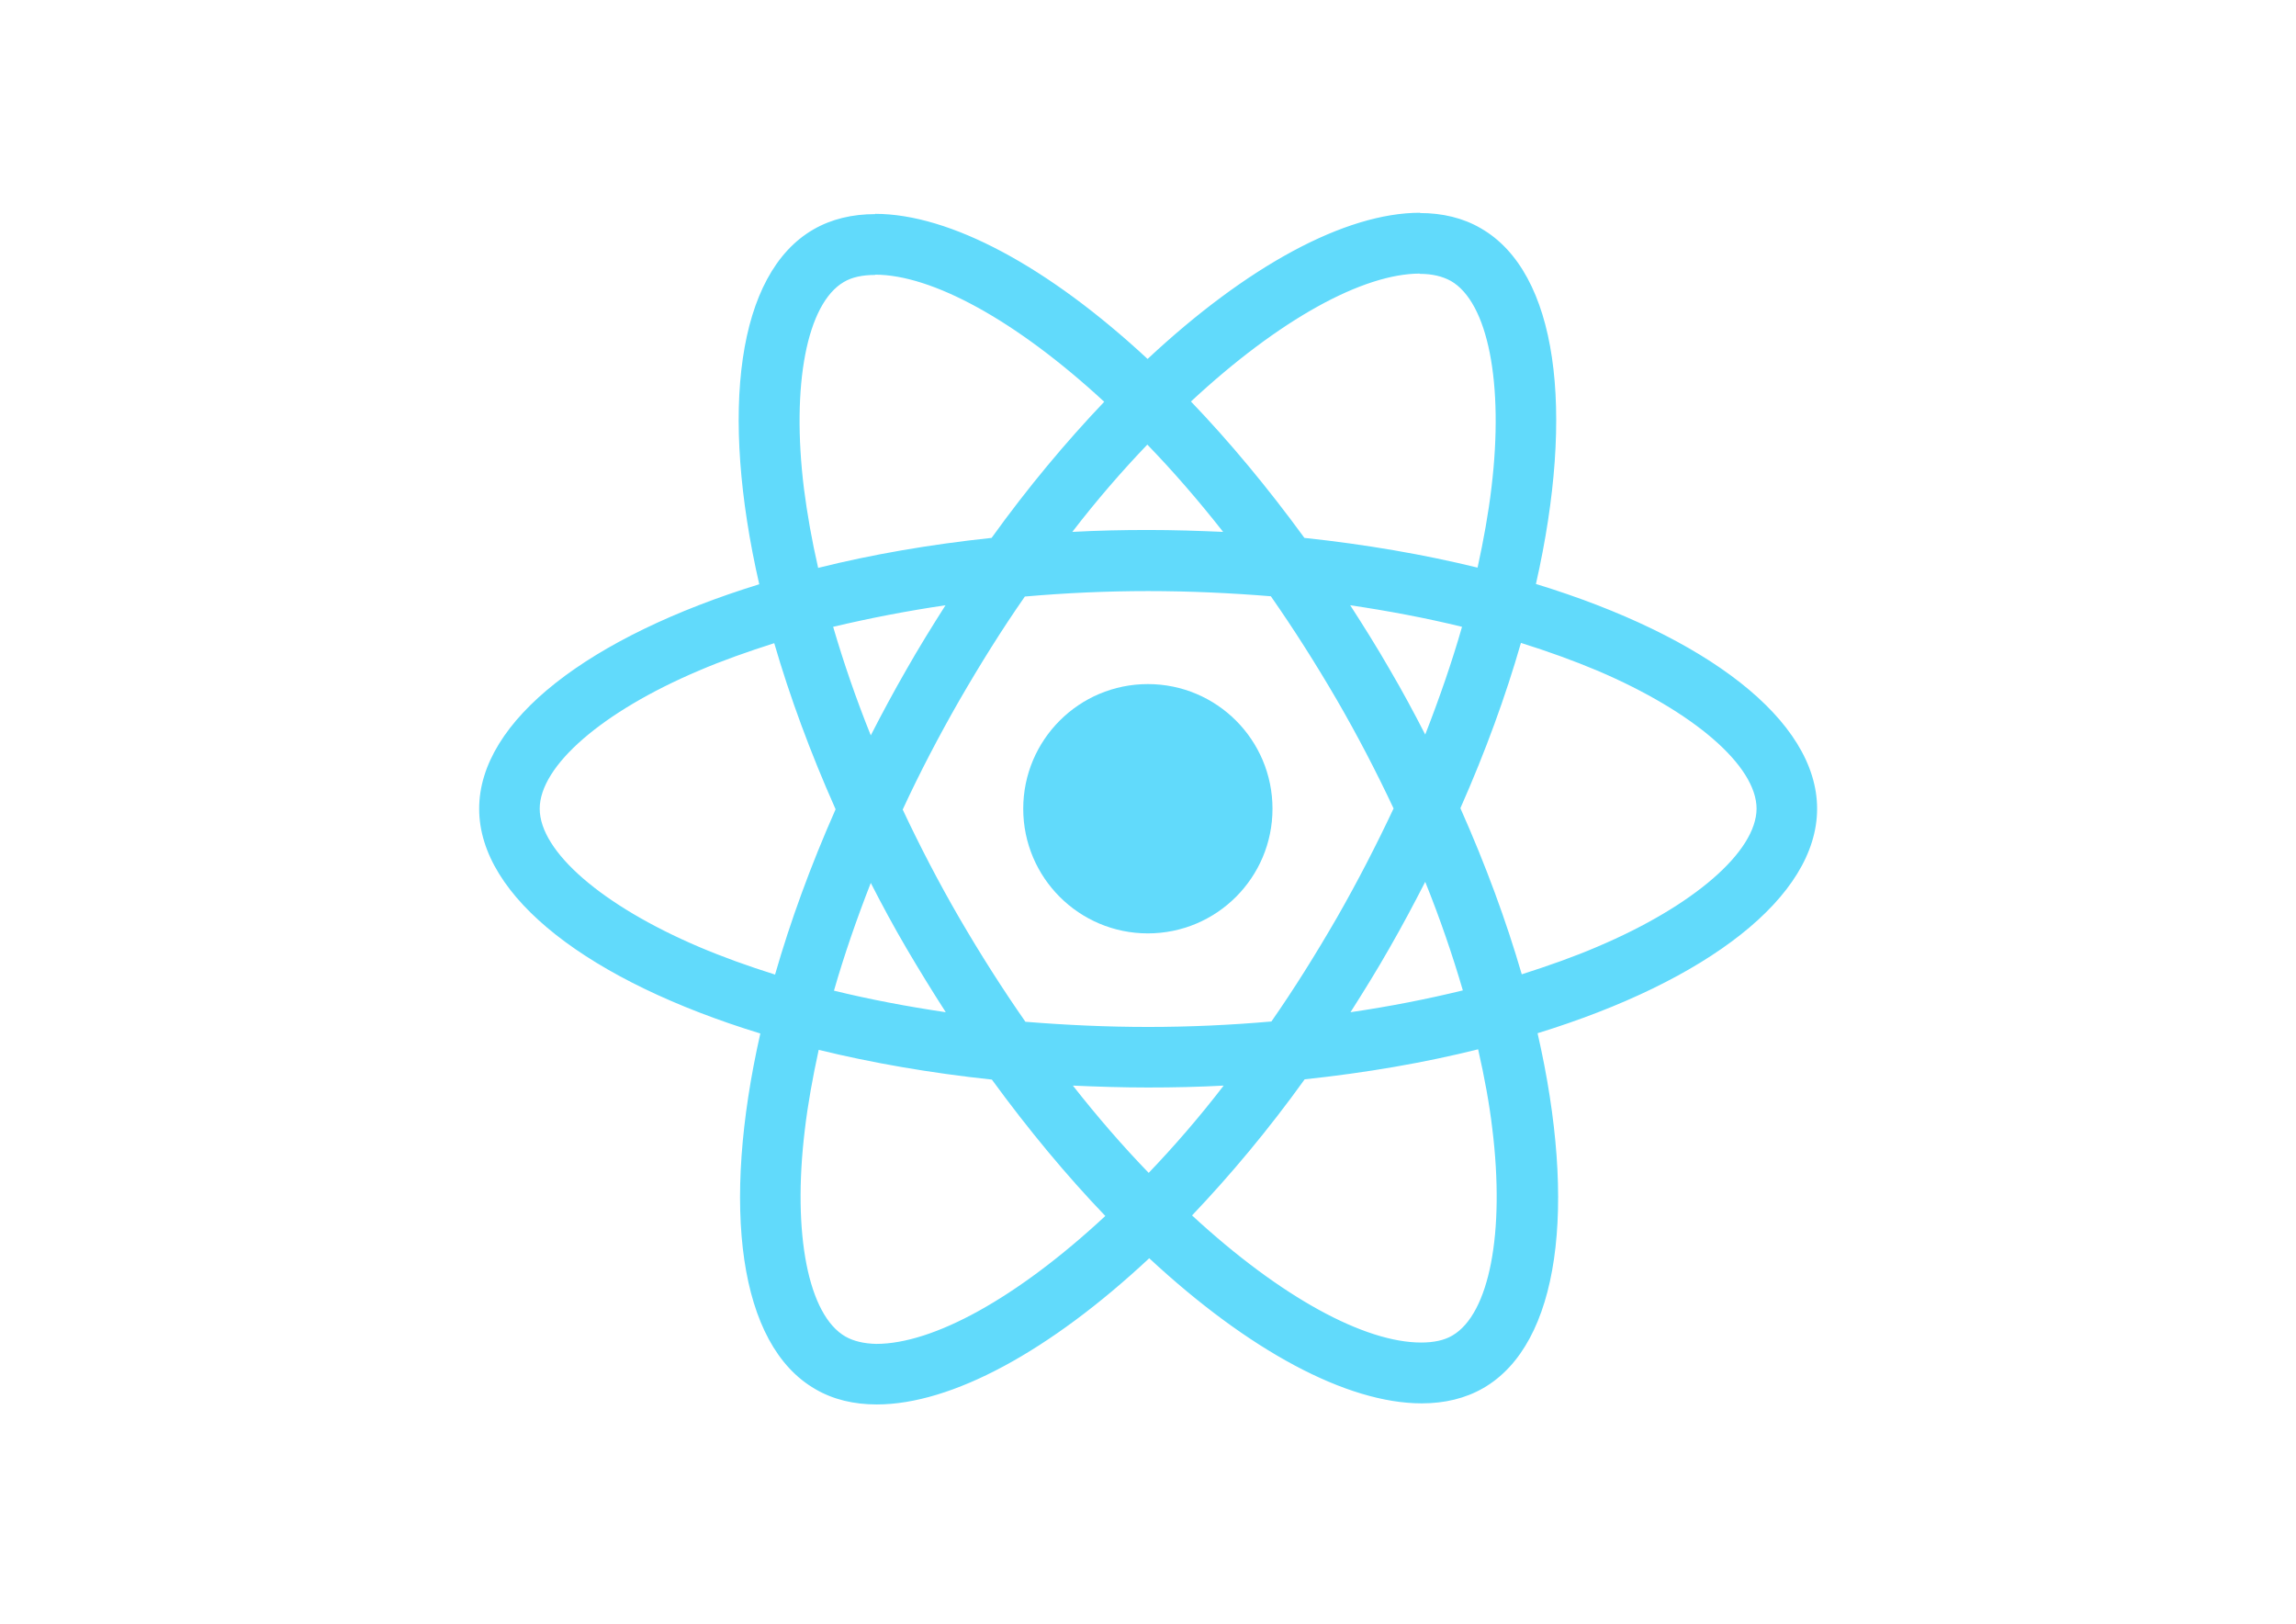
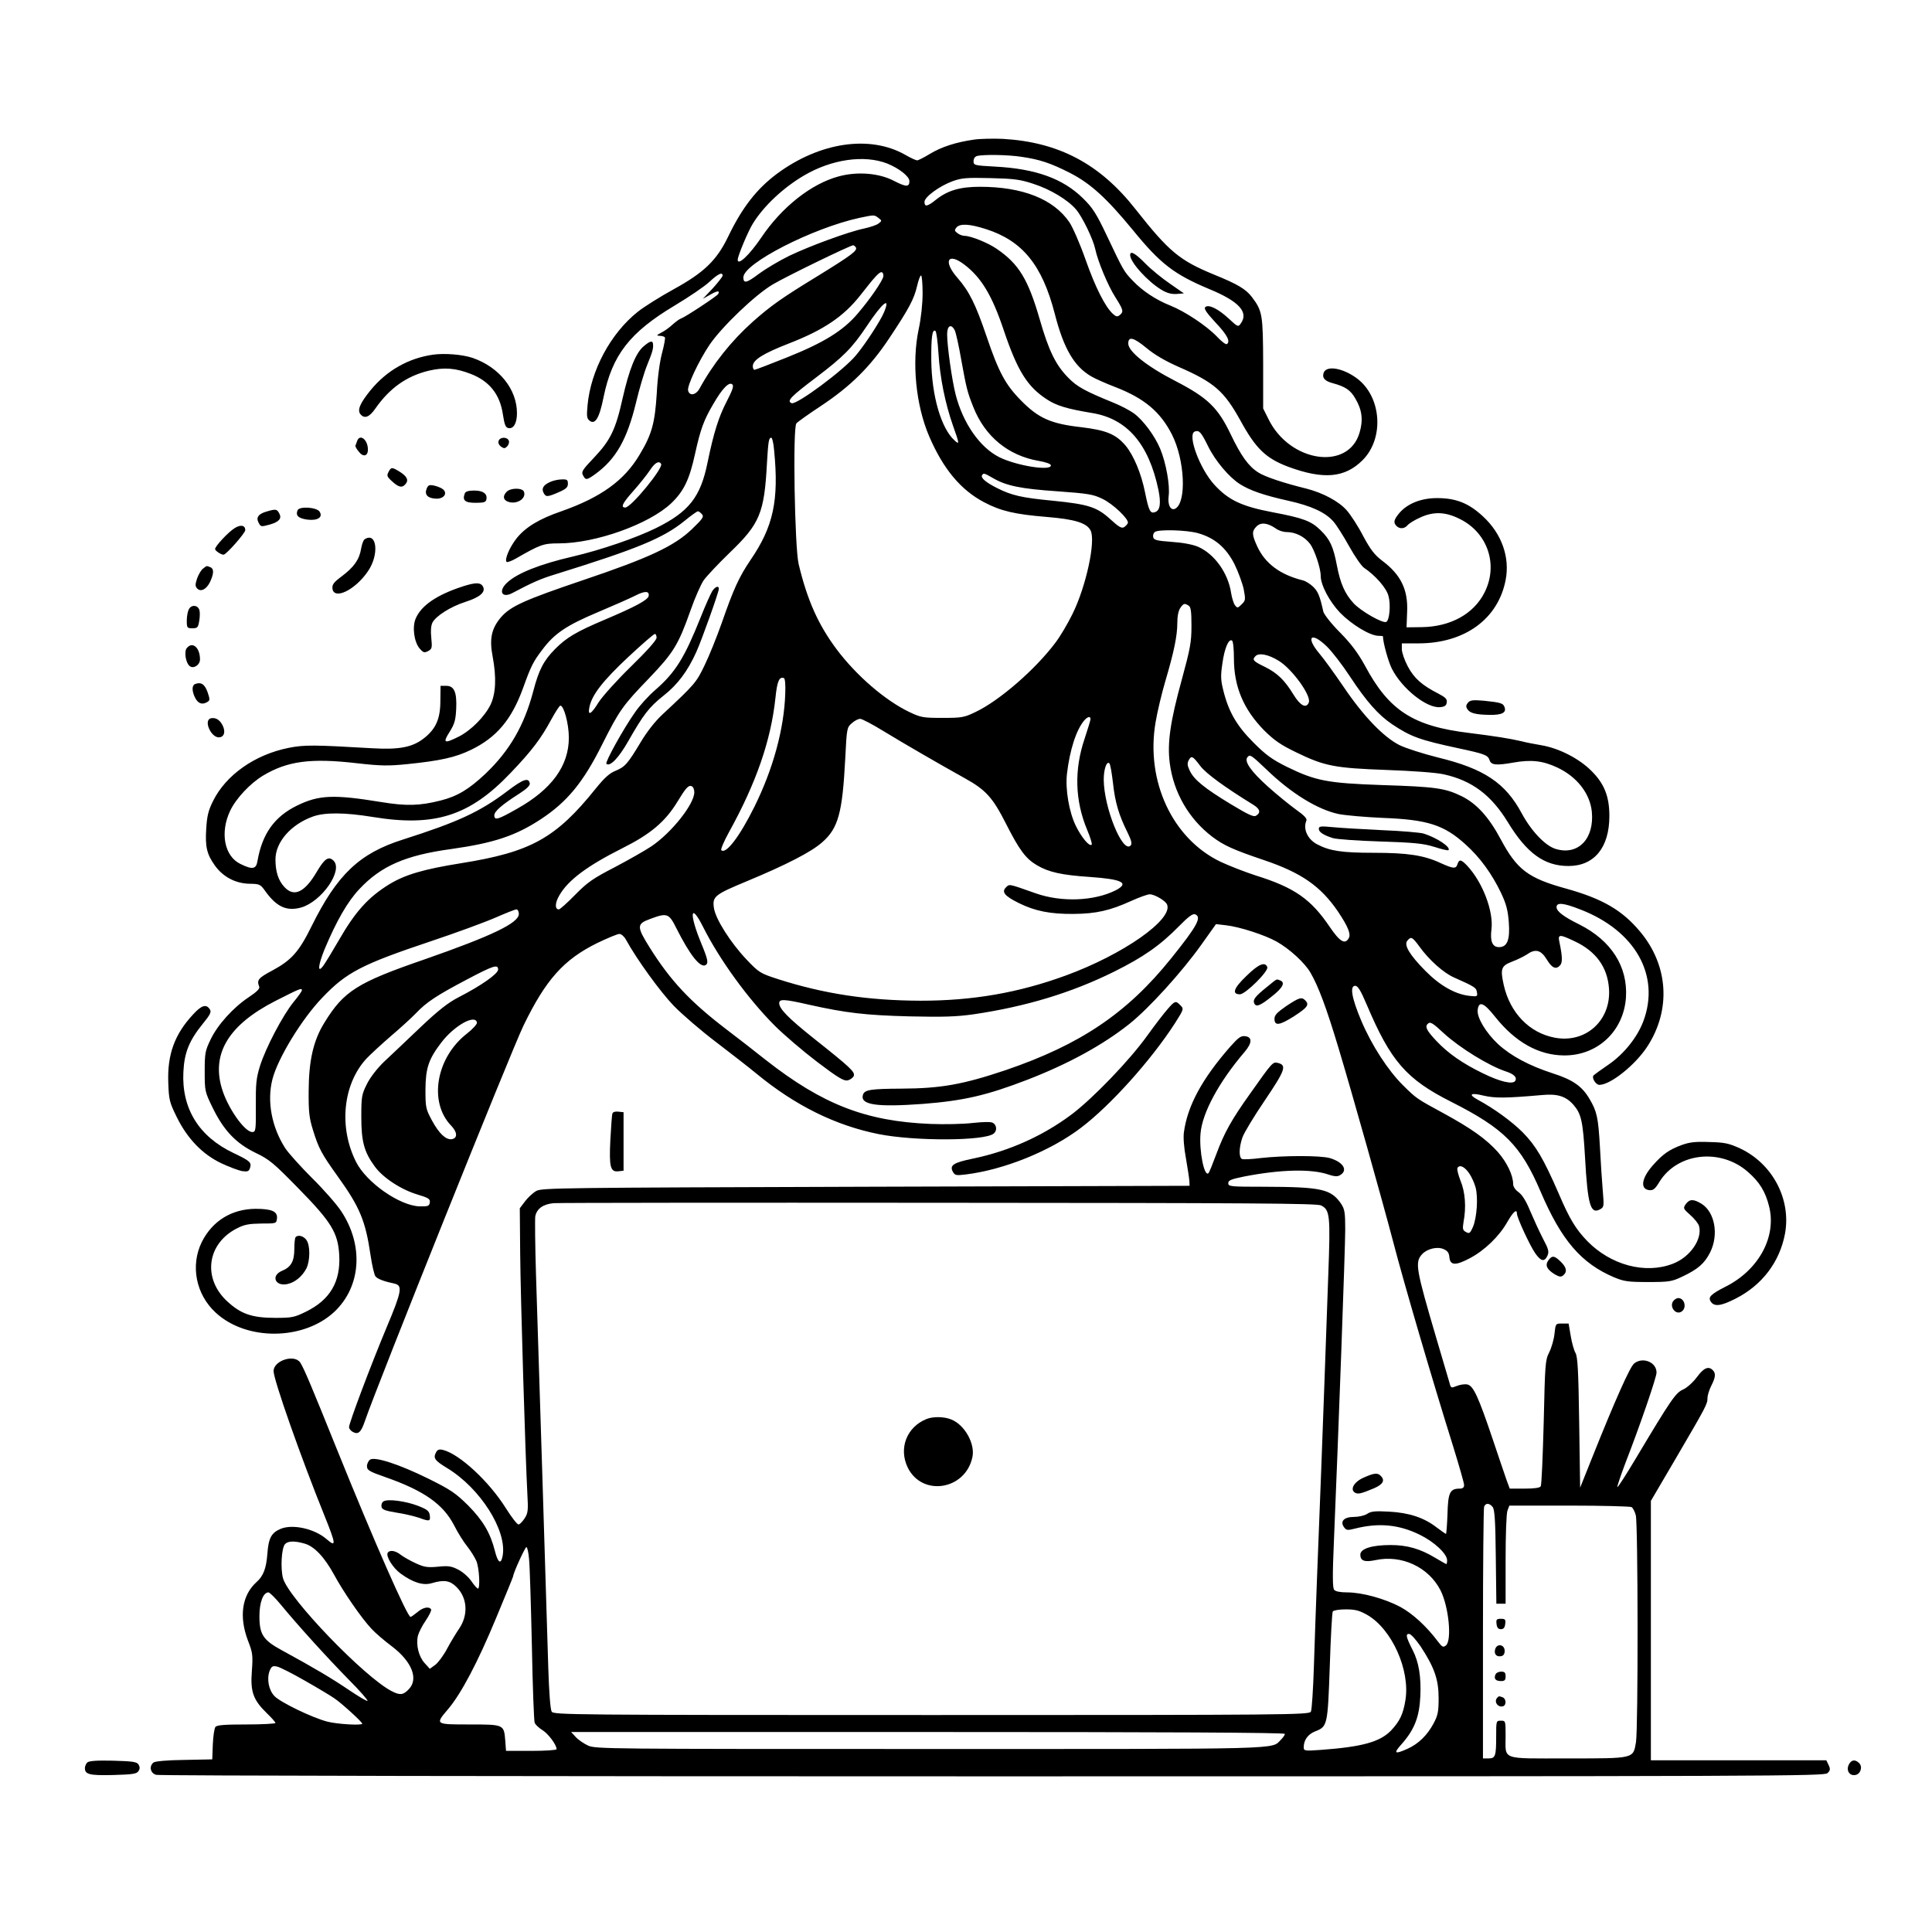
- <svg xmlns="http://www.w3.org/2000/svg" viewBox="0 0 841.9 595.3">
-   <g fill="#61DAFB">
-     <path d="M666.3 296.5c0-32.5-40.7-63.3-103.1-82.4 14.4-63.6 8-114.2-20.2-130.4-6.5-3.8-14.1-5.6-22.4-5.6v22.3c4.6 0 8.3.9 11.4 2.6 13.6 7.8 19.5 37.5 14.9 75.7-1.1 9.4-2.9 19.3-5.1 29.4-19.6-4.8-41-8.5-63.5-10.9-13.5-18.5-27.5-35.3-41.6-50 32.6-30.3 63.2-46.9 84-46.9V78c-27.5 0-63.5 19.6-99.9 53.6-36.4-33.8-72.4-53.2-99.9-53.2v22.3c20.7 0 51.4 16.5 84 46.6-14 14.7-28 31.4-41.3 49.9-22.6 2.4-44 6.1-63.6 11-2.3-10-4-19.7-5.2-29-4.7-38.2 1.1-67.9 14.6-75.8 3-1.8 6.9-2.6 11.5-2.6V78.5c-8.4 0-16 1.8-22.6 5.6-28.1 16.2-34.4 66.7-19.9 130.1-62.2 19.2-102.7 49.9-102.7 82.3 0 32.5 40.7 63.3 103.1 82.4-14.4 63.6-8 114.2 20.2 130.4 6.5 3.8 14.1 5.6 22.5 5.6 27.5 0 63.5-19.6 99.9-53.6 36.4 33.8 72.4 53.2 99.9 53.2 8.4 0 16-1.8 22.6-5.6 28.1-16.2 34.4-66.7 19.9-130.1 62-19.1 102.5-49.9 102.5-82.3zm-130.2-66.7c-3.7 12.9-8.3 26.2-13.5 39.5-4.1-8-8.4-16-13.1-24-4.6-8-9.5-15.8-14.4-23.4 14.2 2.1 27.9 4.7 41 7.9zm-45.8 106.5c-7.8 13.5-15.8 26.3-24.1 38.2-14.9 1.3-30 2-45.2 2-15.1 0-30.2-.7-45-1.9-8.3-11.9-16.4-24.6-24.2-38-7.6-13.1-14.5-26.4-20.8-39.8 6.2-13.4 13.2-26.8 20.7-39.9 7.8-13.5 15.8-26.3 24.1-38.2 14.9-1.3 30-2 45.2-2 15.1 0 30.2.7 45 1.9 8.3 11.9 16.4 24.6 24.2 38 7.6 13.1 14.5 26.4 20.8 39.8-6.3 13.4-13.2 26.8-20.7 39.9zm32.3-13c5.4 13.4 10 26.8 13.8 39.8-13.1 3.2-26.9 5.9-41.2 8 4.9-7.7 9.8-15.6 14.4-23.7 4.6-8 8.9-16.1 13-24.1zM421.2 430c-9.3-9.6-18.6-20.3-27.8-32 9 .4 18.2.7 27.5.7 9.4 0 18.7-.2 27.8-.7-9 11.7-18.3 22.4-27.5 32zm-74.4-58.9c-14.2-2.1-27.9-4.7-41-7.9 3.7-12.9 8.3-26.2 13.5-39.5 4.1 8 8.4 16 13.1 24 4.7 8 9.5 15.8 14.4 23.4zM420.7 163c9.3 9.6 18.6 20.3 27.8 32-9-.4-18.2-.7-27.5-.7-9.4 0-18.7.2-27.8.7 9-11.7 18.3-22.4 27.5-32zm-74 58.9c-4.9 7.7-9.8 15.6-14.4 23.7-4.6 8-8.9 16-13 24-5.4-13.4-10-26.8-13.8-39.8 13.1-3.1 26.9-5.8 41.2-7.9zm-90.5 125.2c-35.4-15.1-58.3-34.9-58.3-50.6 0-15.7 22.9-35.6 58.3-50.6 8.6-3.7 18-7 27.7-10.1 5.7 19.6 13.2 40 22.5 60.9-9.2 20.8-16.6 41.1-22.2 60.6-9.9-3.1-19.3-6.5-28-10.2zM310 490c-13.6-7.8-19.5-37.5-14.9-75.7 1.1-9.4 2.9-19.3 5.1-29.4 19.6 4.8 41 8.5 63.5 10.9 13.5 18.5 27.5 35.3 41.6 50-32.6 30.3-63.2 46.9-84 46.9-4.5-.1-8.3-1-11.3-2.7zm237.2-76.2c4.7 38.2-1.1 67.9-14.6 75.8-3 1.8-6.9 2.6-11.5 2.6-20.7 0-51.4-16.5-84-46.6 14-14.7 28-31.4 41.3-49.9 22.6-2.4 44-6.1 63.6-11 2.3 10.1 4.1 19.8 5.2 29.1zm38.5-66.7c-8.6 3.7-18 7-27.7 10.1-5.7-19.6-13.2-40-22.5-60.9 9.2-20.8 16.6-41.1 22.2-60.6 9.9 3.1 19.3 6.5 28.1 10.2 35.4 15.1 58.3 34.9 58.3 50.6-.1 15.7-23 35.6-58.4 50.6zM320.8 78.4z" />
-     <circle cx="420.9" cy="296.5" r="45.7" />
-     <path d="M520.5 78.1z" />
+ <svg xmlns="http://www.w3.org/2000/svg" version="1.0" width="1024pt" height="1024pt" viewBox="0 0 1024 1024" preserveAspectRatio="xMidYMid meet">
+   <g transform="translate(0,1024) scale(0.1,-0.1)" fill="#000000" stroke="none">
+     <path d="M5162 9500 c-96 -14 -171 -38 -234 -76 -31 -19 -61 -34 -67 -34 -6 0 -35 13 -64 30 -188 106 -453 66 -679 -101 -107 -80 -184 -178 -259 -334 -61 -126 -128 -190 -290 -279 -69 -38 -154 -91 -188 -118 -144 -114 -250 -311 -267 -497 -5 -55 -4 -69 10 -80 30 -25 53 13 75 124 46 224 139 343 376 485 77 46 161 103 186 127 45 42 69 53 69 32 0 -5 -24 -36 -52 -67 l-53 -56 39 22 c38 22 54 23 42 3 -8 -12 -173 -121 -196 -129 -8 -2 -28 -17 -45 -32 -16 -15 -43 -35 -60 -43 -26 -14 -27 -16 -8 -17 12 0 24 -4 27 -8 3 -4 -4 -42 -15 -83 -12 -44 -24 -131 -28 -214 -10 -158 -26 -217 -91 -325 -81 -137 -205 -226 -415 -300 -117 -40 -189 -84 -236 -142 -38 -48 -66 -114 -54 -126 3 -4 25 4 48 17 131 75 146 81 229 81 194 0 477 101 595 212 67 64 97 125 127 263 29 131 46 178 98 266 47 81 83 118 100 101 8 -8 0 -31 -30 -89 -43 -83 -69 -165 -102 -325 -37 -183 -99 -261 -273 -347 -108 -53 -292 -116 -442 -151 -173 -40 -294 -88 -347 -138 -49 -45 -28 -85 28 -55 106 56 149 75 224 98 438 136 574 192 688 284 34 28 66 51 71 51 5 0 14 -7 22 -16 11 -13 3 -24 -54 -79 -94 -90 -227 -152 -577 -270 -310 -105 -384 -138 -435 -197 -50 -59 -62 -114 -44 -207 21 -113 17 -196 -11 -256 -31 -63 -103 -136 -168 -169 -78 -39 -87 -35 -49 25 27 43 32 63 35 123 4 88 -11 121 -53 121 l-30 0 -1 -80 c0 -97 -25 -151 -91 -201 -59 -45 -130 -58 -268 -50 -311 18 -361 19 -446 2 -179 -36 -332 -144 -400 -282 -25 -50 -32 -80 -36 -147 -6 -95 3 -135 47 -196 43 -59 108 -93 180 -95 57 -1 60 -2 88 -42 59 -81 112 -105 188 -84 108 31 224 196 172 248 -26 26 -47 12 -88 -57 -64 -110 -121 -138 -172 -83 -33 35 -48 82 -48 147 0 91 81 185 198 227 63 23 170 22 317 -2 329 -54 514 5 731 233 112 117 161 182 214 280 23 42 45 77 50 77 19 0 45 -97 45 -170 0 -149 -91 -274 -275 -377 -102 -58 -120 -63 -120 -34 0 21 42 57 133 115 39 25 57 43 55 54 -6 33 -36 22 -119 -41 -145 -110 -262 -164 -554 -257 -230 -73 -348 -185 -484 -460 -66 -134 -106 -179 -206 -233 -77 -41 -85 -51 -71 -87 4 -10 -13 -27 -55 -55 -83 -55 -166 -147 -203 -225 -29 -60 -31 -73 -31 -170 0 -103 1 -107 42 -191 59 -121 124 -189 227 -239 73 -35 95 -53 226 -187 177 -180 211 -237 218 -354 8 -142 -48 -238 -176 -301 -61 -30 -74 -33 -162 -33 -123 0 -182 20 -254 86 -134 122 -110 308 51 389 39 20 63 24 128 25 79 0 80 0 83 27 4 37 -27 51 -114 51 -126 -1 -228 -64 -284 -175 -62 -125 -32 -279 74 -376 163 -150 465 -147 628 5 142 134 157 352 36 534 -23 35 -92 114 -153 174 -61 61 -125 132 -143 159 -72 112 -98 249 -68 366 29 112 156 320 265 433 127 133 207 175 571 297 135 45 290 102 345 126 55 24 105 44 112 44 7 0 13 -11 13 -24 0 -48 -142 -116 -500 -241 -357 -123 -428 -168 -531 -336 -58 -94 -82 -199 -83 -359 -1 -114 3 -146 23 -210 30 -97 45 -125 131 -245 117 -163 147 -234 174 -418 8 -54 20 -105 26 -112 11 -14 46 -27 103 -39 41 -10 36 -42 -42 -227 -85 -203 -201 -511 -201 -533 0 -8 9 -20 21 -26 28 -15 43 -1 63 58 63 185 775 1961 841 2097 118 243 213 349 389 436 56 27 109 49 119 49 10 0 26 -14 35 -31 57 -104 181 -275 253 -350 46 -47 147 -134 224 -192 77 -59 174 -134 215 -168 204 -168 417 -274 647 -320 191 -38 563 -37 610 3 19 15 16 46 -5 57 -11 6 -50 5 -107 -1 -50 -6 -151 -8 -225 -5 -340 14 -570 103 -870 338 -58 46 -154 121 -215 167 -189 145 -291 254 -401 429 -70 112 -70 126 1 152 91 34 100 31 140 -49 72 -143 127 -212 155 -195 16 10 12 30 -24 117 -64 155 -57 219 10 86 88 -175 237 -380 379 -523 50 -50 152 -137 227 -194 112 -85 142 -102 161 -97 14 3 28 14 32 23 8 21 -16 44 -209 197 -137 109 -186 159 -186 189 0 23 26 22 157 -8 197 -44 301 -56 533 -62 179 -4 248 -2 340 11 278 41 519 114 745 226 155 77 244 139 345 242 47 48 72 67 84 62 37 -14 13 -60 -127 -234 -233 -290 -481 -457 -877 -592 -226 -76 -343 -97 -552 -98 -164 -1 -195 -6 -204 -32 -17 -54 71 -67 317 -49 217 17 338 45 554 128 217 84 400 184 541 296 104 83 278 275 380 418 l79 111 52 -6 c73 -8 208 -52 270 -87 69 -39 148 -112 178 -163 43 -74 85 -186 151 -406 71 -236 231 -804 289 -1025 56 -215 205 -724 316 -1078 32 -104 59 -197 59 -208 0 -13 -7 -19 -23 -19 -52 0 -62 -20 -65 -134 -2 -58 -6 -106 -8 -106 -2 0 -24 15 -49 34 -67 52 -145 78 -252 84 -75 4 -97 2 -117 -12 -14 -9 -45 -16 -70 -16 -53 0 -75 -24 -52 -55 12 -16 18 -17 57 -7 126 32 234 22 345 -33 76 -37 144 -101 144 -135 0 -11 -2 -20 -4 -20 -2 0 -30 16 -62 35 -77 46 -146 66 -233 66 -99 0 -161 -19 -161 -51 0 -33 23 -41 80 -29 139 30 282 -37 345 -160 44 -87 61 -265 29 -292 -15 -12 -20 -9 -43 21 -60 80 -133 147 -199 183 -83 44 -203 77 -282 77 -37 0 -62 5 -69 14 -8 10 -9 76 -1 257 24 569 60 1555 60 1652 0 91 -3 108 -22 137 -54 78 -103 89 -410 90 -177 0 -188 1 -188 19 0 15 15 21 83 35 195 38 359 42 450 10 26 -9 45 -11 57 -4 47 25 22 70 -52 92 -50 14 -243 14 -367 0 -46 -6 -90 -8 -98 -5 -17 7 -17 59 2 114 8 24 62 113 119 197 108 160 117 186 70 198 -28 7 -29 6 -147 -161 -100 -140 -138 -208 -181 -324 -19 -51 -37 -96 -41 -99 -22 -22 -50 118 -42 210 9 110 98 274 234 433 40 47 41 79 2 83 -22 3 -36 -8 -78 -55 -149 -170 -227 -313 -246 -454 -4 -27 0 -82 11 -140 9 -52 17 -105 18 -119 l1 -25 -1715 -5 c-1609 -5 -1717 -6 -1747 -22 -18 -10 -45 -35 -60 -55 l-28 -37 2 -235 c2 -238 28 -1091 38 -1276 5 -89 4 -104 -14 -132 -12 -18 -26 -33 -33 -33 -7 0 -38 40 -68 88 -88 140 -244 285 -332 307 -20 5 -29 2 -37 -13 -16 -30 -7 -43 57 -82 178 -107 321 -334 296 -467 -9 -47 -25 -37 -41 27 -24 95 -63 161 -142 241 -67 66 -92 83 -211 142 -154 76 -281 117 -308 101 -9 -6 -17 -22 -17 -35 0 -21 11 -28 100 -59 202 -71 303 -142 361 -253 20 -40 52 -91 71 -114 18 -23 40 -58 48 -77 15 -36 21 -146 8 -146 -5 1 -20 18 -35 40 -15 22 -46 49 -70 61 -35 18 -52 21 -108 15 -56 -5 -72 -2 -118 19 -30 14 -65 34 -79 45 -28 22 -58 26 -68 10 -11 -18 27 -80 68 -110 66 -48 120 -65 166 -51 64 19 96 14 130 -20 59 -58 64 -149 14 -222 -15 -22 -44 -69 -63 -105 -19 -36 -48 -75 -63 -86 l-29 -21 -28 31 c-31 35 -46 96 -35 144 4 16 22 53 41 80 19 28 32 55 29 60 -11 17 -43 11 -73 -15 -17 -14 -33 -25 -36 -25 -17 0 -192 397 -393 895 -128 318 -172 423 -191 452 -30 48 -142 12 -142 -44 0 -46 145 -458 270 -767 62 -154 63 -169 10 -123 -64 55 -179 80 -242 54 -50 -21 -65 -49 -71 -134 -6 -76 -21 -116 -57 -148 -78 -70 -94 -183 -46 -310 25 -64 27 -77 21 -161 -9 -110 7 -154 79 -224 25 -24 46 -48 46 -52 0 -4 -69 -8 -154 -8 -114 0 -156 -3 -164 -13 -6 -7 -12 -49 -14 -92 l-3 -80 -149 -3 c-90 -1 -155 -7 -163 -14 -24 -20 -16 -57 15 -65 15 -5 2010 -8 4434 -8 4148 0 4408 1 4424 17 15 14 16 22 6 43 l-12 25 -465 0 -465 0 0 688 0 687 132 225 c162 277 168 288 168 320 0 14 9 43 20 65 23 45 25 66 8 83 -23 23 -48 12 -84 -37 -21 -28 -53 -57 -74 -66 -39 -18 -61 -49 -251 -367 -52 -87 -95 -154 -97 -150 -1 5 18 61 42 125 79 203 166 457 166 482 0 56 -74 85 -119 48 -22 -18 -101 -195 -222 -498 l-64 -160 -5 345 c-4 278 -8 350 -20 370 -8 14 -19 54 -25 90 l-11 65 -35 0 c-34 0 -34 0 -40 -55 -3 -30 -16 -74 -28 -98 -21 -41 -22 -61 -29 -370 -5 -180 -11 -333 -16 -340 -5 -8 -34 -12 -86 -12 l-78 0 -16 43 c-8 23 -41 119 -72 212 -78 232 -105 291 -137 297 -14 3 -39 -1 -56 -8 -30 -12 -31 -12 -39 19 -5 18 -35 120 -67 227 -110 374 -117 409 -78 452 26 29 80 42 113 28 22 -9 30 -20 32 -43 4 -45 33 -46 110 -5 77 41 154 115 197 191 31 54 51 72 51 45 0 -22 68 -168 96 -209 31 -45 50 -49 66 -14 9 21 6 34 -25 92 -19 37 -49 103 -67 145 -21 52 -42 85 -61 99 -17 12 -29 29 -29 43 0 47 -33 115 -81 170 -62 69 -139 124 -289 206 -142 77 -142 77 -213 147 -80 79 -167 213 -222 343 -51 121 -62 185 -32 185 14 0 29 -25 61 -100 127 -300 210 -395 448 -515 281 -142 369 -231 474 -477 110 -257 215 -379 389 -453 53 -22 74 -25 180 -25 111 0 125 2 180 28 85 40 119 70 149 129 47 94 25 214 -46 258 -43 26 -63 25 -83 -2 -15 -22 -14 -24 24 -58 22 -19 42 -45 46 -57 20 -70 -48 -168 -141 -202 -145 -55 -327 -6 -451 121 -61 63 -94 117 -152 253 -80 184 -121 253 -190 323 -58 58 -151 126 -240 174 -51 28 -36 38 32 21 61 -14 116 -14 309 3 82 8 127 -6 167 -51 42 -48 51 -87 62 -280 14 -251 29 -302 79 -275 22 12 22 16 15 99 -4 47 -11 151 -15 231 -9 158 -16 189 -55 255 -39 67 -88 102 -195 136 -126 41 -221 92 -290 155 -64 60 -113 141 -108 181 6 50 33 39 93 -37 107 -134 230 -203 365 -204 178 -1 316 129 328 308 10 163 -78 301 -247 386 -85 42 -121 70 -121 92 0 26 36 23 125 -12 292 -112 426 -350 335 -593 -32 -85 -103 -174 -185 -230 -38 -26 -74 -52 -78 -56 -13 -13 11 -51 30 -51 59 0 191 106 254 203 127 195 112 430 -38 609 -95 114 -200 175 -395 229 -199 55 -258 100 -344 261 -63 118 -128 189 -207 228 -88 43 -140 50 -422 59 -289 10 -352 22 -505 97 -78 39 -110 62 -176 128 -89 89 -132 163 -160 276 -14 55 -15 77 -5 144 11 80 33 132 51 121 6 -4 10 -46 10 -94 0 -151 51 -271 161 -383 54 -53 87 -76 170 -116 150 -73 204 -83 479 -93 139 -5 262 -14 302 -23 150 -33 252 -110 340 -254 100 -164 193 -232 321 -232 137 0 217 98 217 265 0 104 -27 172 -96 240 -64 64 -170 119 -264 135 -36 6 -83 15 -105 21 -64 15 -141 27 -277 44 -298 36 -426 118 -554 358 -36 65 -71 113 -131 174 -47 47 -85 96 -89 111 -19 86 -29 108 -55 133 -16 15 -40 30 -54 33 -120 30 -199 89 -241 179 -29 63 -30 81 -4 107 23 23 58 19 102 -11 14 -11 40 -19 57 -19 47 0 95 -24 124 -62 24 -31 57 -129 57 -170 0 -49 46 -136 103 -196 62 -63 159 -122 204 -122 12 0 23 -1 23 -3 0 -32 28 -133 47 -171 53 -105 185 -211 256 -204 24 2 33 8 35 25 3 18 -7 27 -45 47 -86 44 -127 80 -161 143 -18 34 -32 75 -32 92 l0 31 88 0 c245 0 422 129 462 335 24 121 -21 247 -120 338 -75 70 -143 97 -243 97 -85 0 -157 -29 -200 -79 -30 -36 -33 -51 -15 -69 17 -17 43 -15 59 5 8 9 37 27 64 39 72 34 136 32 213 -7 147 -73 204 -242 131 -388 -57 -115 -181 -183 -334 -185 l-80 -1 3 80 c6 119 -33 199 -132 273 -41 31 -62 59 -101 131 -26 51 -66 112 -87 136 -42 48 -127 93 -213 115 -122 30 -221 63 -256 86 -51 32 -91 87 -146 202 -68 142 -122 194 -294 283 -150 77 -249 156 -249 198 0 40 28 33 96 -23 44 -37 102 -70 172 -101 188 -82 240 -128 326 -283 82 -150 135 -201 254 -246 187 -69 300 -59 394 35 117 117 100 339 -32 435 -74 54 -159 68 -174 29 -10 -27 5 -45 48 -56 66 -18 94 -36 120 -82 35 -59 42 -113 22 -180 -59 -204 -371 -158 -483 72 l-28 56 0 240 c-1 259 -4 277 -60 351 -32 42 -76 68 -199 118 -185 76 -240 122 -419 349 -188 239 -406 354 -702 371 -49 2 -118 1 -153 -4z m251 -91 c98 -14 157 -34 259 -86 109 -56 194 -134 333 -303 145 -178 218 -234 404 -312 158 -65 211 -123 167 -183 -13 -19 -16 -18 -63 26 -56 52 -108 78 -125 61 -8 -8 7 -30 55 -82 62 -65 80 -101 59 -114 -5 -3 -29 15 -53 41 -55 57 -168 132 -245 163 -76 30 -149 78 -200 132 -47 49 -49 52 -138 240 -55 116 -75 147 -125 196 -107 106 -253 158 -468 169 -109 6 -113 7 -113 29 0 13 7 24 18 27 33 9 164 7 235 -4z m-710 -36 c62 -25 117 -68 117 -93 0 -32 -17 -32 -81 1 -80 42 -195 51 -294 24 -145 -39 -301 -162 -410 -324 -63 -93 -125 -151 -125 -118 0 20 55 152 81 193 57 92 159 188 269 253 147 87 321 112 443 64z m773 -107 c91 -29 185 -86 228 -137 33 -39 90 -157 101 -209 13 -63 67 -194 107 -256 43 -68 44 -76 23 -94 -13 -10 -19 -9 -36 6 -41 37 -93 140 -145 287 -29 83 -68 172 -86 199 -84 123 -248 188 -475 188 -106 0 -172 -20 -234 -70 -44 -35 -59 -38 -59 -10 0 26 79 84 150 110 48 17 74 19 200 16 123 -3 157 -7 226 -30z m-820 -181 c19 -15 19 -15 0 -30 -10 -8 -44 -19 -75 -26 -80 -16 -290 -93 -398 -145 -51 -25 -122 -67 -159 -94 -66 -50 -84 -55 -84 -20 0 73 364 260 614 315 81 17 79 17 102 0z m569 -59 c194 -62 299 -190 366 -451 47 -183 103 -278 193 -330 22 -13 79 -38 126 -56 155 -60 240 -131 302 -253 67 -133 78 -354 19 -391 -25 -15 -43 17 -37 65 8 57 -14 178 -45 252 -29 69 -90 151 -139 187 -22 16 -70 41 -107 56 -152 62 -194 85 -240 132 -67 67 -105 145 -153 313 -61 210 -110 291 -227 371 -46 32 -138 69 -171 69 -10 0 -27 6 -37 14 -16 12 -17 16 -6 30 19 22 68 20 156 -8z m-689 -97 c10 -17 -19 -39 -202 -152 -190 -116 -248 -157 -345 -243 -113 -101 -210 -223 -281 -353 -19 -35 -53 -42 -61 -11 -6 24 55 155 114 243 65 95 241 264 334 319 72 43 410 207 427 208 4 0 10 -5 14 -11z m576 -92 c90 -69 147 -164 209 -350 71 -210 123 -295 225 -362 52 -35 109 -52 242 -74 186 -30 301 -164 352 -408 14 -69 9 -108 -17 -117 -26 -10 -34 5 -54 104 -20 100 -60 196 -103 248 -52 61 -103 82 -237 98 -160 18 -226 48 -318 142 -82 83 -118 150 -182 339 -58 171 -92 239 -154 310 -78 89 -52 138 37 70z m-430 -62 c-5 -25 -70 -120 -136 -197 -76 -90 -179 -154 -374 -232 -90 -36 -168 -66 -173 -66 -5 0 -9 9 -9 19 0 33 54 67 190 120 186 72 292 144 380 256 77 99 102 126 114 122 6 -2 9 -12 8 -22z m208 -88 c0 -57 -8 -133 -21 -193 -37 -175 -15 -402 56 -567 74 -172 167 -284 291 -349 89 -47 163 -64 333 -78 146 -12 210 -31 231 -71 29 -54 -23 -297 -96 -444 -24 -49 -64 -117 -89 -150 -106 -142 -298 -309 -425 -369 -60 -29 -73 -31 -175 -31 -102 0 -114 2 -175 31 -128 61 -281 193 -386 333 -97 130 -155 259 -201 451 -21 88 -32 723 -12 746 7 8 64 49 128 91 160 106 264 209 366 363 104 156 130 206 146 275 7 30 16 55 21 55 4 0 8 -42 8 -93z m-204 -101 c-20 -48 -99 -169 -149 -229 -66 -80 -315 -264 -341 -254 -28 11 -6 34 129 136 145 110 191 156 268 271 83 125 129 163 93 76z m374 -96 c6 -11 22 -82 35 -158 27 -149 32 -170 64 -250 62 -156 185 -257 347 -285 40 -7 64 -16 64 -24 0 -31 -184 -1 -274 44 -103 52 -192 180 -231 332 -19 74 -45 256 -45 319 0 46 21 58 40 22z m-86 -122 c8 -131 36 -267 77 -384 35 -98 35 -103 8 -78 -71 64 -121 237 -123 424 -1 123 5 167 22 156 5 -3 12 -56 16 -118z m1428 -491 c39 -80 112 -166 170 -203 54 -34 126 -59 256 -88 122 -27 198 -62 240 -111 15 -17 52 -75 82 -129 30 -54 66 -106 79 -115 60 -40 119 -107 130 -149 13 -45 6 -128 -11 -138 -17 -11 -137 58 -174 99 -46 50 -70 105 -88 199 -19 101 -37 139 -86 187 -51 50 -92 65 -255 96 -163 31 -233 64 -307 144 -79 85 -147 269 -105 284 23 8 33 -3 69 -76z m-2299 -24 c26 -266 -4 -404 -125 -581 -61 -90 -90 -154 -152 -332 -26 -74 -67 -176 -91 -225 -44 -92 -51 -101 -223 -261 -40 -37 -83 -92 -117 -149 -69 -115 -83 -130 -134 -151 -30 -12 -58 -37 -103 -93 -212 -264 -344 -337 -713 -396 -201 -32 -298 -61 -382 -112 -113 -70 -180 -145 -268 -298 -32 -55 -67 -113 -79 -130 -34 -49 -32 -6 4 83 63 150 122 254 186 321 114 121 243 178 486 211 226 32 341 70 476 159 138 91 224 195 324 396 91 181 109 206 248 350 129 135 155 176 220 360 23 66 55 138 70 160 16 22 78 88 139 147 158 152 182 208 196 473 7 119 10 135 23 135 5 0 12 -30 15 -67z m-599 -72 c13 -21 -159 -231 -190 -231 -26 0 -15 23 44 89 32 36 71 85 87 109 26 40 48 52 59 33z m1759 -75 c70 -41 149 -57 342 -70 164 -12 189 -16 238 -40 57 -27 141 -108 135 -128 -2 -6 -11 -16 -20 -22 -13 -8 -28 1 -72 41 -72 66 -117 80 -305 99 -167 16 -219 28 -298 68 -57 29 -86 53 -78 67 8 13 11 12 58 -15z m1087 -292 c88 -25 148 -76 193 -164 20 -41 42 -101 49 -133 10 -55 10 -60 -11 -80 -21 -21 -23 -21 -36 -4 -7 10 -16 39 -20 65 -16 105 -88 206 -175 244 -28 12 -81 22 -140 26 -82 6 -95 10 -98 26 -2 10 2 22 10 27 22 14 168 10 228 -7z m-2912 -333 c-4 -21 -71 -57 -234 -126 -151 -64 -201 -94 -262 -155 -61 -62 -86 -110 -116 -225 -48 -181 -125 -314 -253 -436 -88 -83 -150 -120 -238 -142 -111 -28 -181 -30 -315 -8 -251 41 -330 38 -446 -19 -119 -58 -184 -149 -209 -292 -7 -45 -26 -49 -91 -17 -85 41 -109 166 -54 282 31 65 105 144 174 186 129 77 251 94 495 66 132 -15 170 -15 270 -5 177 18 255 36 336 75 137 66 217 161 278 330 41 114 53 138 101 201 64 86 128 129 294 199 81 34 169 73 197 87 52 27 78 27 73 -1z m2862 -51 c12 -7 15 -31 15 -107 0 -87 -6 -119 -52 -288 -60 -218 -77 -333 -63 -440 20 -155 101 -295 224 -389 62 -47 113 -70 276 -125 198 -67 300 -138 392 -273 52 -78 69 -118 57 -140 -20 -36 -47 -20 -101 59 -99 147 -187 209 -393 273 -55 18 -138 50 -185 72 -256 122 -399 429 -345 741 9 54 32 150 51 215 46 156 64 241 64 310 0 36 6 66 16 80 17 24 22 26 44 12z m-2820 -170 c0 -13 -51 -70 -136 -153 -74 -72 -151 -158 -171 -189 -40 -65 -59 -75 -49 -26 13 65 71 139 204 264 73 68 137 124 143 124 5 0 9 -9 9 -20z m3553 -47 c26 -25 81 -96 121 -157 89 -135 151 -205 225 -255 99 -66 146 -83 351 -127 140 -30 156 -36 165 -63 8 -26 35 -29 125 -13 96 17 157 10 234 -26 104 -49 173 -137 183 -234 14 -143 -72 -233 -190 -198 -56 16 -131 95 -182 190 -86 160 -199 236 -443 295 -79 20 -171 49 -205 66 -85 43 -192 155 -296 309 -47 69 -104 148 -128 176 -75 89 -44 119 40 37z m-256 -75 c71 -43 174 -185 160 -221 -13 -34 -45 -18 -81 41 -47 77 -85 114 -151 147 -64 31 -70 38 -50 58 18 18 69 8 122 -25z m-2615 -174 c-6 -186 -64 -399 -163 -599 -78 -158 -152 -255 -176 -231 -4 4 14 47 40 94 145 262 223 487 247 713 9 88 20 114 45 105 6 -2 9 -36 7 -82z m1618 -135 c0 -6 -14 -52 -31 -103 -56 -165 -52 -328 13 -484 17 -40 28 -76 24 -79 -12 -12 -54 39 -84 100 -36 74 -56 193 -47 275 15 128 50 236 93 285 17 19 32 22 32 6z m-1094 -66 c108 -66 295 -174 428 -248 110 -61 147 -101 217 -239 73 -144 106 -187 165 -222 63 -37 131 -52 280 -62 173 -12 212 -32 137 -71 -114 -57 -286 -64 -423 -16 -147 52 -139 50 -158 32 -25 -25 -7 -46 67 -83 87 -43 167 -59 291 -58 120 1 194 18 306 69 42 19 86 35 98 35 26 0 85 -35 92 -55 31 -79 -233 -264 -536 -375 -251 -92 -494 -134 -770 -134 -279 1 -511 36 -755 114 -96 31 -102 35 -168 104 -85 90 -164 214 -173 273 -9 62 3 71 176 143 209 87 339 154 397 205 86 75 108 155 123 445 8 161 9 165 35 187 14 13 34 23 44 23 10 0 67 -30 127 -67z m2025 -200 c132 -128 274 -215 386 -238 38 -7 141 -16 231 -20 238 -9 326 -37 440 -141 76 -68 139 -155 187 -255 28 -59 37 -92 42 -157 7 -93 -8 -132 -52 -132 -35 0 -48 31 -40 94 12 96 -47 251 -130 339 -31 32 -41 34 -50 7 -8 -26 -21 -25 -88 5 -90 42 -176 55 -357 55 -168 0 -232 10 -297 44 -52 26 -78 82 -59 126 5 11 -11 28 -55 59 -33 24 -100 78 -149 122 -91 82 -127 134 -108 156 13 16 19 12 99 -64z m-349 17 c30 -40 132 -114 280 -205 36 -22 42 -42 16 -58 -13 -9 -40 4 -135 61 -140 85 -194 129 -217 177 -13 27 -14 39 -6 55 15 27 21 24 62 -30z m-463 -90 c11 -102 31 -170 77 -262 22 -45 25 -61 16 -70 -42 -42 -141 201 -142 350 0 56 16 100 30 86 5 -5 13 -52 19 -104z m-2219 -49 c0 -63 -121 -215 -228 -287 -33 -22 -119 -71 -193 -110 -116 -60 -144 -79 -210 -146 -42 -43 -81 -78 -87 -78 -22 0 -21 35 3 75 47 81 148 156 335 250 148 74 226 140 290 245 45 74 59 90 76 83 8 -3 14 -17 14 -32z m4666 -790 c113 -53 174 -137 182 -251 12 -168 -123 -291 -287 -260 -135 25 -238 132 -271 280 -19 86 -13 101 44 123 27 10 61 27 77 37 46 33 76 26 107 -25 28 -47 50 -56 72 -30 12 15 11 47 -5 123 -9 41 1 41 81 3z m-822 -29 c51 -71 128 -139 183 -163 108 -48 118 -54 121 -78 4 -23 2 -24 -42 -19 -74 9 -154 54 -231 132 -84 85 -115 137 -96 160 20 24 26 21 65 -32z m-4884 -121 c0 -22 -89 -85 -210 -147 -56 -29 -108 -70 -205 -162 -71 -68 -157 -149 -190 -180 -36 -35 -72 -81 -90 -117 -28 -56 -30 -67 -30 -175 0 -130 15 -186 71 -262 42 -59 139 -123 226 -149 60 -18 69 -24 66 -43 -3 -18 -9 -21 -54 -20 -105 3 -282 126 -337 236 -93 185 -69 413 56 548 18 19 75 72 127 117 52 44 113 100 135 123 56 59 110 94 265 176 146 77 170 85 170 55z m-1040 -110 c0 -5 -20 -33 -44 -62 -57 -70 -148 -243 -178 -339 -20 -64 -23 -95 -22 -212 1 -130 -1 -138 -19 -138 -41 0 -133 132 -162 234 -54 185 40 336 285 461 132 67 140 70 140 56z m928 -171 c1 -8 -22 -34 -54 -59 -163 -127 -203 -363 -83 -487 34 -35 35 -67 3 -72 -31 -4 -67 30 -105 100 -32 60 -34 68 -34 163 1 113 16 160 83 248 68 90 181 154 190 107z m5125 -57 c84 -77 240 -173 329 -202 43 -14 60 -32 49 -50 -13 -20 -79 -5 -171 40 -107 52 -184 105 -247 172 -50 53 -62 75 -46 90 13 14 26 6 86 -50z m134 -742 c13 -19 28 -52 34 -75 14 -52 7 -159 -14 -209 -15 -34 -19 -37 -37 -27 -17 9 -19 16 -13 53 15 79 9 159 -16 219 -12 31 -20 62 -16 68 12 19 38 6 62 -29z m-785 -170 c47 -24 50 -51 38 -372 -30 -854 -49 -1341 -60 -1614 -5 -126 -12 -331 -16 -455 -4 -124 -11 -233 -16 -242 -8 -17 -114 -18 -2011 -18 -1916 0 -2003 1 -2013 18 -7 11 -14 103 -18 232 -4 118 -18 571 -31 1005 -14 435 -29 919 -34 1076 -5 158 -6 298 -4 312 8 41 42 65 98 70 28 2 948 3 2045 2 1655 -1 2000 -3 2022 -14z m909 -1598 c11 -12 15 -72 17 -265 l3 -248 25 0 24 0 0 234 c0 129 4 246 10 260 l10 26 317 0 c175 0 324 -4 331 -8 7 -5 17 -24 22 -43 12 -41 13 -1131 1 -1203 -15 -88 -7 -86 -362 -86 -358 0 -329 -11 -329 119 0 80 0 81 -25 81 -25 0 -25 -1 -25 -84 0 -104 -4 -116 -41 -116 l-29 0 0 659 c0 363 3 666 6 675 8 21 28 20 45 -1z m-6298 -194 c52 -14 106 -71 157 -164 49 -91 146 -232 199 -288 20 -22 68 -63 108 -93 108 -82 143 -175 88 -229 -28 -29 -45 -31 -88 -9 -144 73 -547 492 -577 599 -14 52 -8 158 10 180 15 18 50 19 103 4z m1191 -81 c4 -35 10 -241 15 -458 4 -217 11 -403 15 -412 5 -10 23 -27 41 -38 31 -19 75 -78 75 -101 0 -5 -57 -9 -134 -9 l-134 0 -4 54 c-7 86 -6 86 -189 86 -183 0 -183 0 -116 79 70 81 159 250 256 484 50 120 91 220 91 223 0 16 63 154 70 154 5 0 11 -28 14 -62z m-1314 -245 c89 -108 245 -280 358 -395 59 -59 103 -110 100 -113 -3 -3 -47 23 -99 58 -90 61 -184 117 -353 209 -102 55 -121 85 -121 183 0 72 20 125 48 125 6 0 37 -30 67 -67z m5756 -52 c131 -75 229 -293 203 -452 -12 -75 -30 -112 -77 -162 -59 -60 -153 -86 -374 -102 -83 -6 -88 -5 -88 14 0 38 22 69 60 84 66 26 67 31 78 343 5 155 12 286 16 293 4 6 34 11 69 11 50 0 72 -6 113 -29z m284 -168 c72 -110 95 -174 95 -273 0 -73 -4 -92 -27 -135 -33 -62 -80 -108 -138 -134 -69 -31 -76 -25 -31 25 68 77 94 144 99 253 5 102 -8 182 -40 244 -36 71 -39 87 -20 87 10 0 35 -28 62 -67z m-5914 -181 c67 -38 137 -80 157 -94 36 -24 147 -125 147 -134 0 -10 -131 -3 -185 11 -81 21 -248 102 -280 135 -31 32 -42 91 -26 134 10 24 16 28 39 23 15 -3 82 -37 148 -75z m5194 -282 c0 -6 -9 -19 -21 -31 -52 -52 45 -49 -1860 -49 -1711 0 -1772 0 -1812 18 -23 11 -53 31 -66 46 l-24 26 1891 0 c1255 0 1892 -3 1892 -10z" />
+     <path d="M5990 8888 c0 -38 95 -142 166 -184 30 -18 54 -24 81 -22 l38 3 -75 52 c-41 28 -100 76 -130 107 -53 54 -80 69 -80 44z" />
+     <path d="M3775 7107 c-8 -13 -36 -75 -61 -138 -86 -215 -133 -292 -241 -386 -36 -31 -84 -84 -107 -118 -61 -86 -160 -265 -152 -273 18 -18 65 30 116 120 80 140 109 179 187 241 75 59 127 129 173 230 30 66 120 319 120 336 0 19 -19 12 -35 -12z" />
+     <path d="M6990 5847 c0 -17 24 -33 74 -49 17 -6 130 -14 251 -18 186 -6 231 -11 288 -29 38 -12 71 -20 74 -17 15 15 -61 66 -132 88 -16 5 -115 14 -220 18 -104 5 -223 12 -262 16 -63 6 -73 5 -73 -9z" />
+     <path d="M4911 2719 c-105 -42 -149 -155 -100 -257 76 -156 306 -120 343 55 15 70 -40 170 -111 199 -37 16 -97 17 -132 3z" />
+     <path d="M7932 1633 c2 -20 9 -28 23 -28 14 0 21 8 23 28 3 23 0 27 -23 27 -23 0 -26 -4 -23 -27z" />
+     <path d="M7925 1500 c-8 -26 6 -43 31 -38 13 2 19 12 19 28 0 34 -40 41 -50 10z" />
+     <path d="M7926 1364 c-9 -22 1 -34 30 -34 19 0 24 5 24 25 0 20 -5 25 -24 25 -13 0 -27 -7 -30 -16z" />
+     <path d="M7937 1243 c-22 -21 2 -56 31 -46 17 7 15 40 -4 47 -19 7 -19 7 -27 -1z" />
+     <path d="M3412 8405 c-42 -35 -77 -122 -112 -276 -37 -167 -65 -223 -152 -315 -61 -64 -68 -75 -58 -93 14 -27 19 -27 66 7 109 79 168 184 215 378 17 71 43 160 59 199 28 69 34 88 31 113 -2 18 -16 15 -49 -13z" />
+     <path d="M2294 8360 c-130 -19 -243 -83 -329 -187 -57 -70 -73 -107 -54 -129 21 -25 47 -15 78 30 76 109 167 174 287 202 79 18 139 13 217 -17 100 -38 156 -108 172 -213 9 -57 14 -72 30 -75 27 -5 45 26 45 79 0 127 -94 244 -235 293 -53 18 -148 26 -211 17z" />
+     <path d="M1893 7903 c-3 -10 -8 -21 -9 -24 -2 -4 5 -18 17 -32 23 -31 49 -26 49 10 0 52 -42 86 -57 46z" />
+     <path d="M2643 7904 c-4 -11 1 -22 12 -31 16 -11 21 -11 33 1 8 8 12 22 9 30 -8 21 -46 21 -54 0z" />
+     <path d="M2059 7738 c-10 -19 -8 -25 20 -50 35 -32 53 -35 71 -13 17 20 7 41 -32 65 -41 25 -45 25 -59 -2z" />
+     <path d="M2917 7686 c-37 -16 -48 -35 -36 -58 12 -23 20 -23 80 3 39 17 49 26 49 45 0 21 -5 24 -32 23 -18 0 -46 -6 -61 -13z" />
+     <path d="M2261 7649 c-12 -31 6 -50 49 -52 40 -2 63 25 40 48 -9 8 -30 17 -48 21 -27 6 -33 3 -41 -17z" />
+     <path d="M2686 7634 c-22 -22 -20 -43 6 -53 46 -17 99 16 85 53 -8 21 -70 21 -91 0z" />
+     <path d="M2464 7626 c-15 -38 0 -51 56 -51 45 0 55 3 58 18 6 30 -17 47 -65 47 -29 0 -45 -5 -49 -14z" />
+     <path d="M1577 7535 c-11 -28 4 -42 51 -49 55 -7 85 12 66 42 -15 24 -109 30 -117 7z" />
+     <path d="M1414 7529 c-44 -12 -58 -32 -44 -58 12 -24 13 -24 61 -11 48 14 64 32 49 59 -12 23 -19 24 -66 10z" />
+     <path d="M1244 7441 c-33 -20 -104 -96 -104 -111 0 -9 31 -30 45 -30 14 0 115 115 115 130 0 26 -24 31 -56 11z" />
+     <path d="M1933 7382 c-7 -4 -15 -27 -19 -50 -9 -57 -38 -98 -102 -146 -43 -32 -52 -44 -50 -65 7 -63 120 -9 188 91 61 88 48 211 -17 170z" />
+     <path d="M1077 7227 c-10 -7 -24 -30 -32 -52 -11 -33 -11 -42 0 -54 19 -20 49 -5 68 34 21 45 22 71 1 79 -20 8 -17 8 -37 -7z" />
+     <path d="M2450 7131 c-137 -45 -218 -101 -247 -170 -19 -45 -8 -124 21 -158 20 -23 25 -24 45 -14 21 12 22 17 17 69 -4 38 -2 65 6 82 19 36 97 85 175 110 78 25 108 52 93 81 -13 23 -39 23 -110 0z" />
+     <path d="M1001 7011 c-6 -11 -11 -38 -11 -60 0 -39 2 -41 30 -41 25 0 30 4 35 34 4 18 5 44 3 57 -4 31 -42 38 -57 10z" />
+     <path d="M990 6805 c-15 -18 -6 -78 15 -95 20 -17 55 5 55 35 0 63 -40 97 -70 60z" />
+     <path d="M1033 6614 c-17 -8 -16 -39 2 -74 16 -30 38 -37 65 -20 13 8 13 14 0 52 -15 42 -35 55 -67 42z" />
+     <path d="M7780 6515 c-10 -12 -11 -21 -3 -33 13 -22 45 -30 119 -31 65 -1 90 12 78 42 -7 20 -22 24 -109 33 -60 5 -73 3 -85 -11z" />
+     <path d="M1118 6433 c-42 -10 2 -107 46 -101 26 4 32 32 15 65 -15 29 -37 41 -61 36z" />
+     <path d="M6605 5066 c-67 -64 -77 -96 -33 -96 29 0 153 123 145 144 -12 31 -47 16 -112 -48z" />
+     <path d="M6715 5009 c-61 -49 -75 -67 -68 -85 9 -24 31 -16 93 34 60 47 74 75 44 86 -20 7 -11 12 -69 -35z" />
+     <path d="M6818 4908 c-49 -34 -63 -48 -63 -68 0 -39 27 -35 104 14 71 46 82 61 59 84 -19 19 -32 15 -100 -30z" />
+     <path d="M6189 4892 c-19 -21 -68 -85 -109 -142 -94 -131 -285 -329 -398 -415 -153 -115 -333 -196 -526 -236 -102 -21 -124 -35 -106 -69 11 -20 17 -21 68 -15 204 25 449 124 612 248 157 119 373 360 499 556 46 73 47 74 25 95 -22 23 -28 21 -65 -22z" />
+     <path d="M1024 4864 c-99 -106 -138 -214 -132 -364 3 -91 7 -104 46 -183 56 -113 136 -196 236 -243 40 -19 89 -37 108 -41 30 -4 37 -2 43 16 9 30 2 37 -88 80 -183 87 -275 236 -265 430 5 103 31 166 103 255 38 46 46 62 38 75 -19 31 -44 24 -89 -25z" />
+     <path d="M3246 4338 c-3 -7 -7 -70 -11 -140 -7 -144 0 -171 43 -166 l27 3 0 155 0 155 -28 3 c-16 2 -29 -2 -31 -10z" />
+     <path d="M8913 4171 c-66 -24 -101 -49 -153 -108 -60 -68 -68 -125 -19 -131 21 -2 31 5 55 45 96 154 324 179 469 51 61 -53 92 -104 111 -180 42 -161 -53 -338 -229 -427 -79 -40 -95 -56 -80 -79 18 -29 54 -25 132 15 140 71 234 194 262 345 33 182 -66 370 -238 451 -59 27 -81 32 -163 34 -75 3 -106 -1 -147 -16z" />
+     <path d="M1567 3683 c-4 -3 -7 -32 -7 -62 0 -66 -17 -97 -66 -117 -59 -25 -36 -83 28 -70 41 8 80 41 102 83 20 41 21 122 0 151 -15 21 -44 29 -57 15z" />
+     <path d="M8206 3559 c-18 -26 -7 -48 36 -74 23 -13 32 -14 43 -5 23 19 18 43 -13 73 -34 33 -46 34 -66 6z" />
+     <path d="M8872 3348 c-30 -30 11 -85 44 -57 25 21 11 69 -21 69 -6 0 -16 -5 -23 -12z" />
+     <path d="M7227 2408 c-50 -22 -73 -62 -46 -79 16 -10 33 -6 102 23 48 21 59 42 35 66 -17 17 -35 15 -91 -10z" />
+     <path d="M2032 2282 c-8 -5 -12 -18 -10 -28 3 -15 18 -21 78 -31 41 -6 95 -19 119 -27 58 -21 63 -20 59 12 -3 23 -12 31 -63 51 -65 25 -162 38 -183 23z" />
+     <path d="M462 898 c-6 -6 -12 -20 -12 -29 0 -34 24 -40 150 -37 104 3 125 6 134 21 8 12 8 22 0 35 -9 14 -30 17 -135 20 -88 2 -128 -1 -137 -10z" />
+     <path d="M9798 885 c-13 -30 5 -58 35 -53 28 4 41 43 21 63 -22 22 -43 18 -56 -10z" />
  </g>
</svg>
